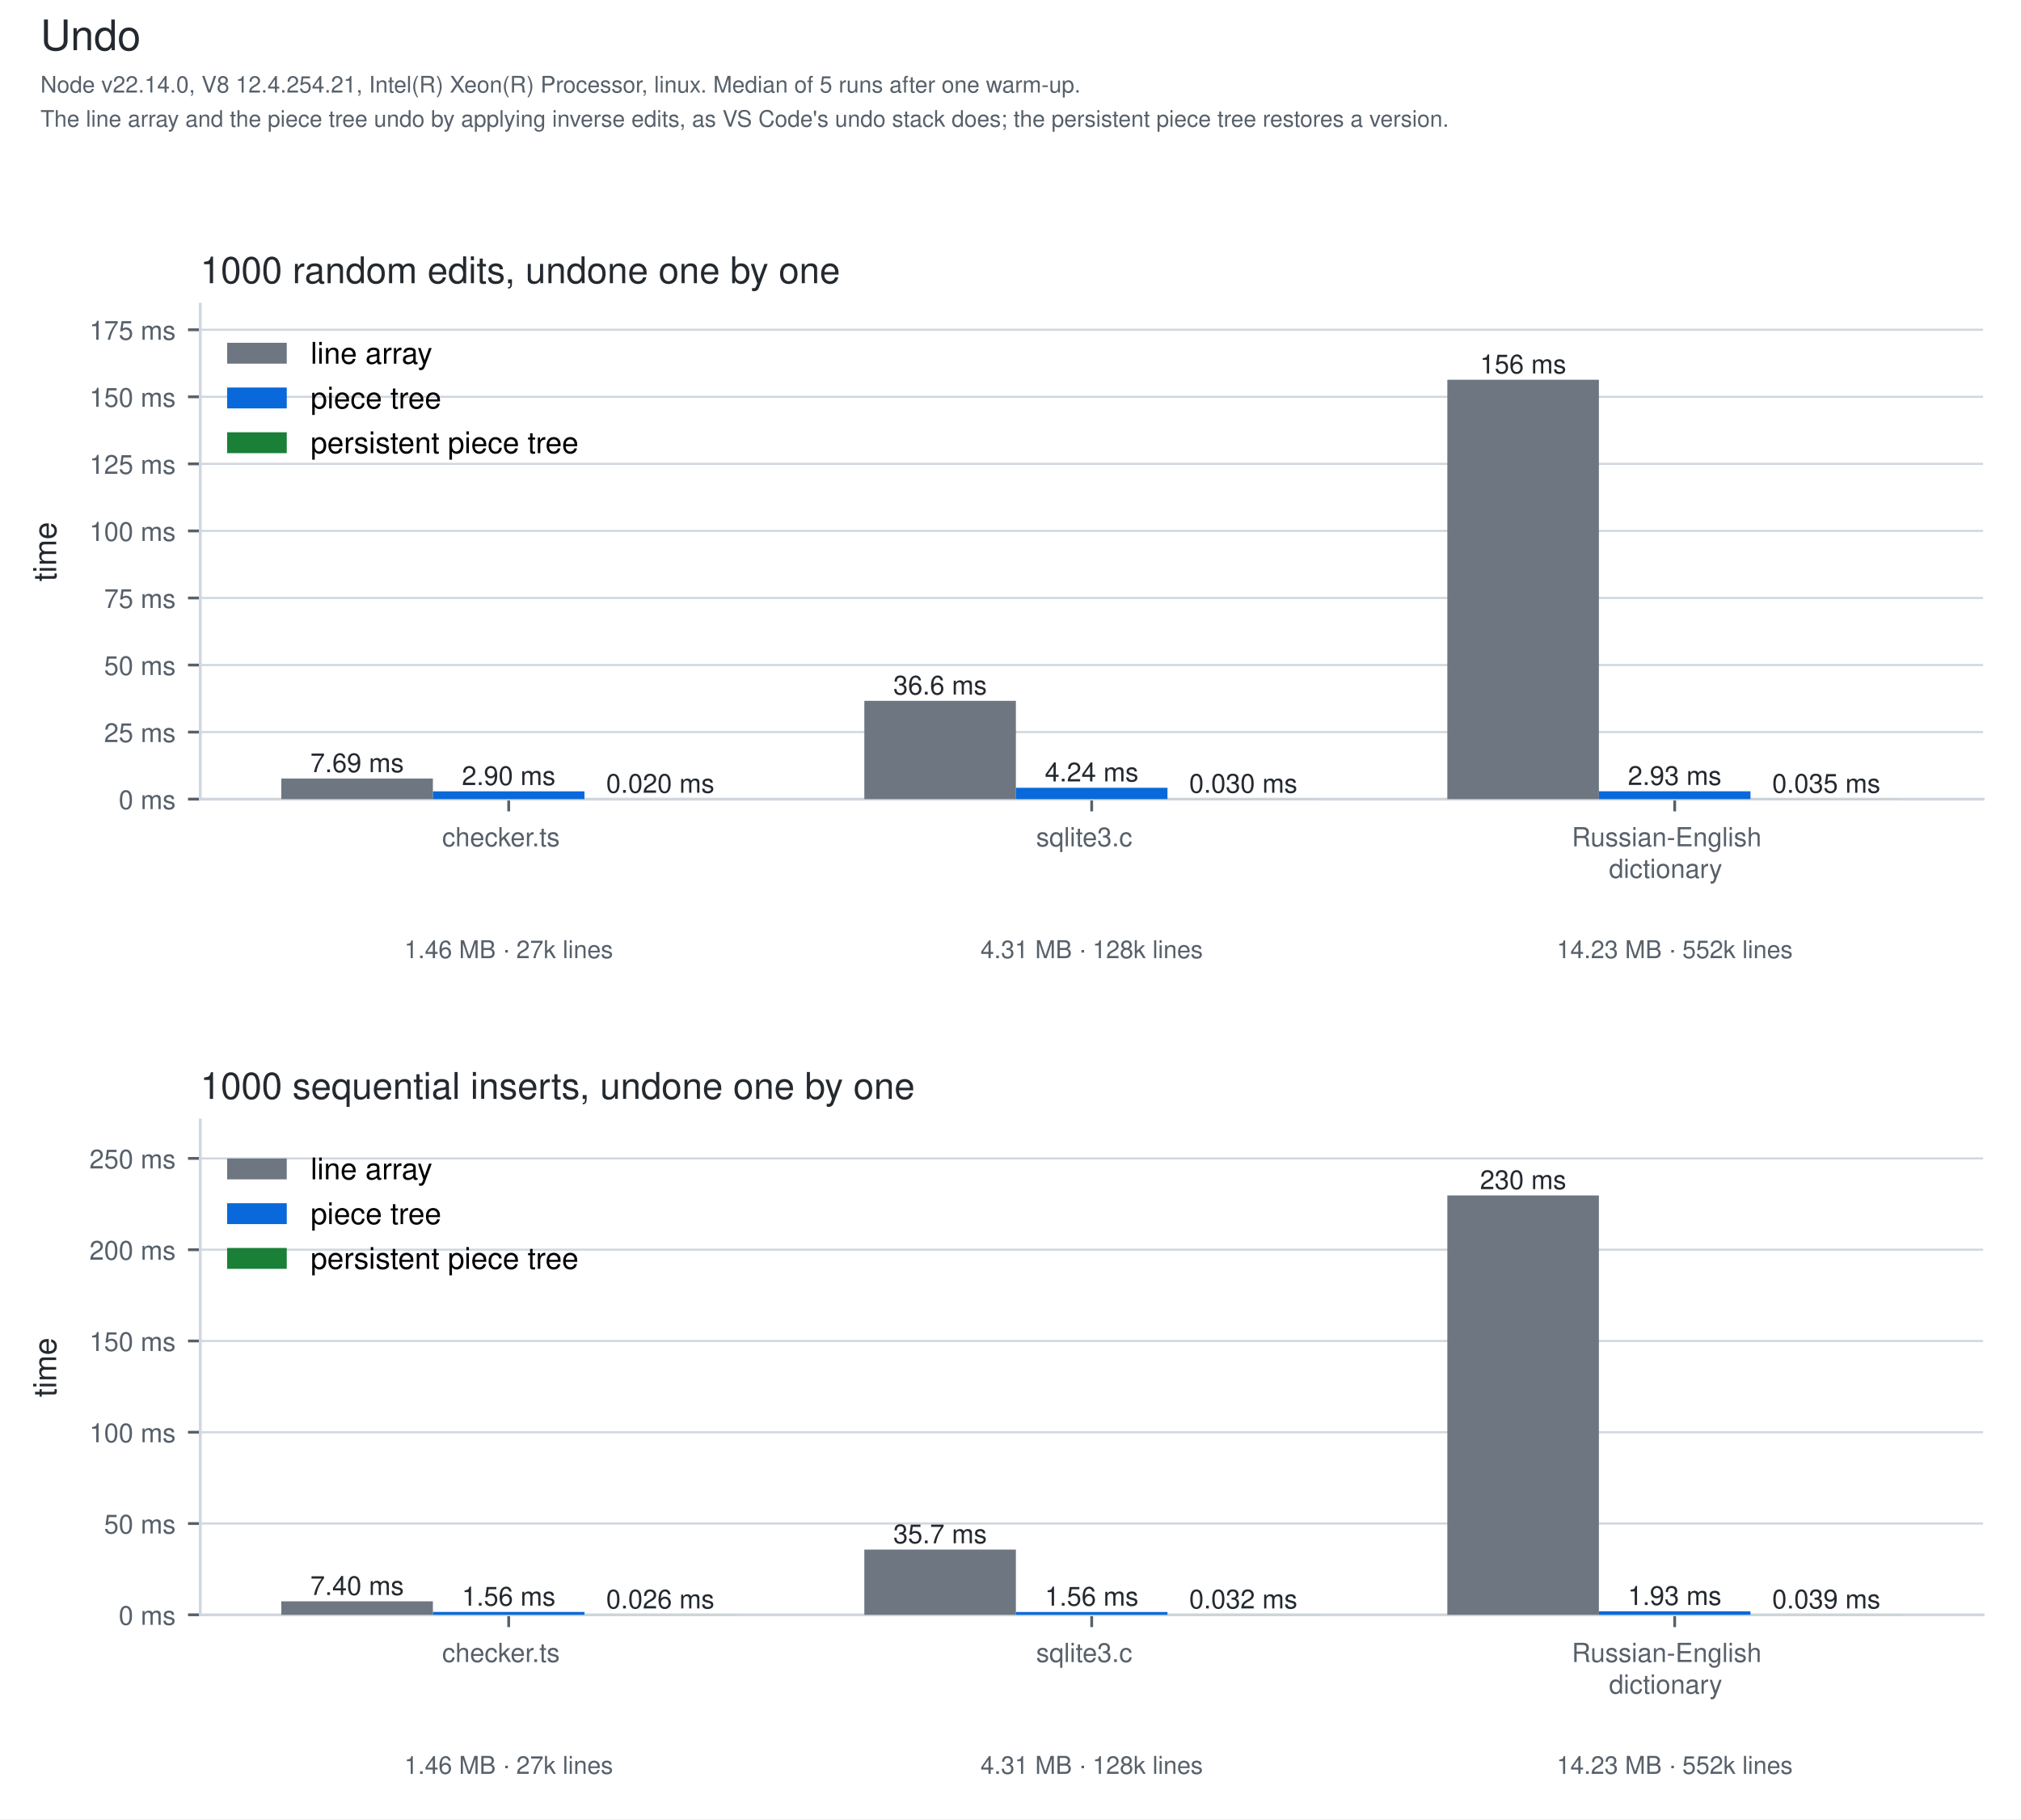
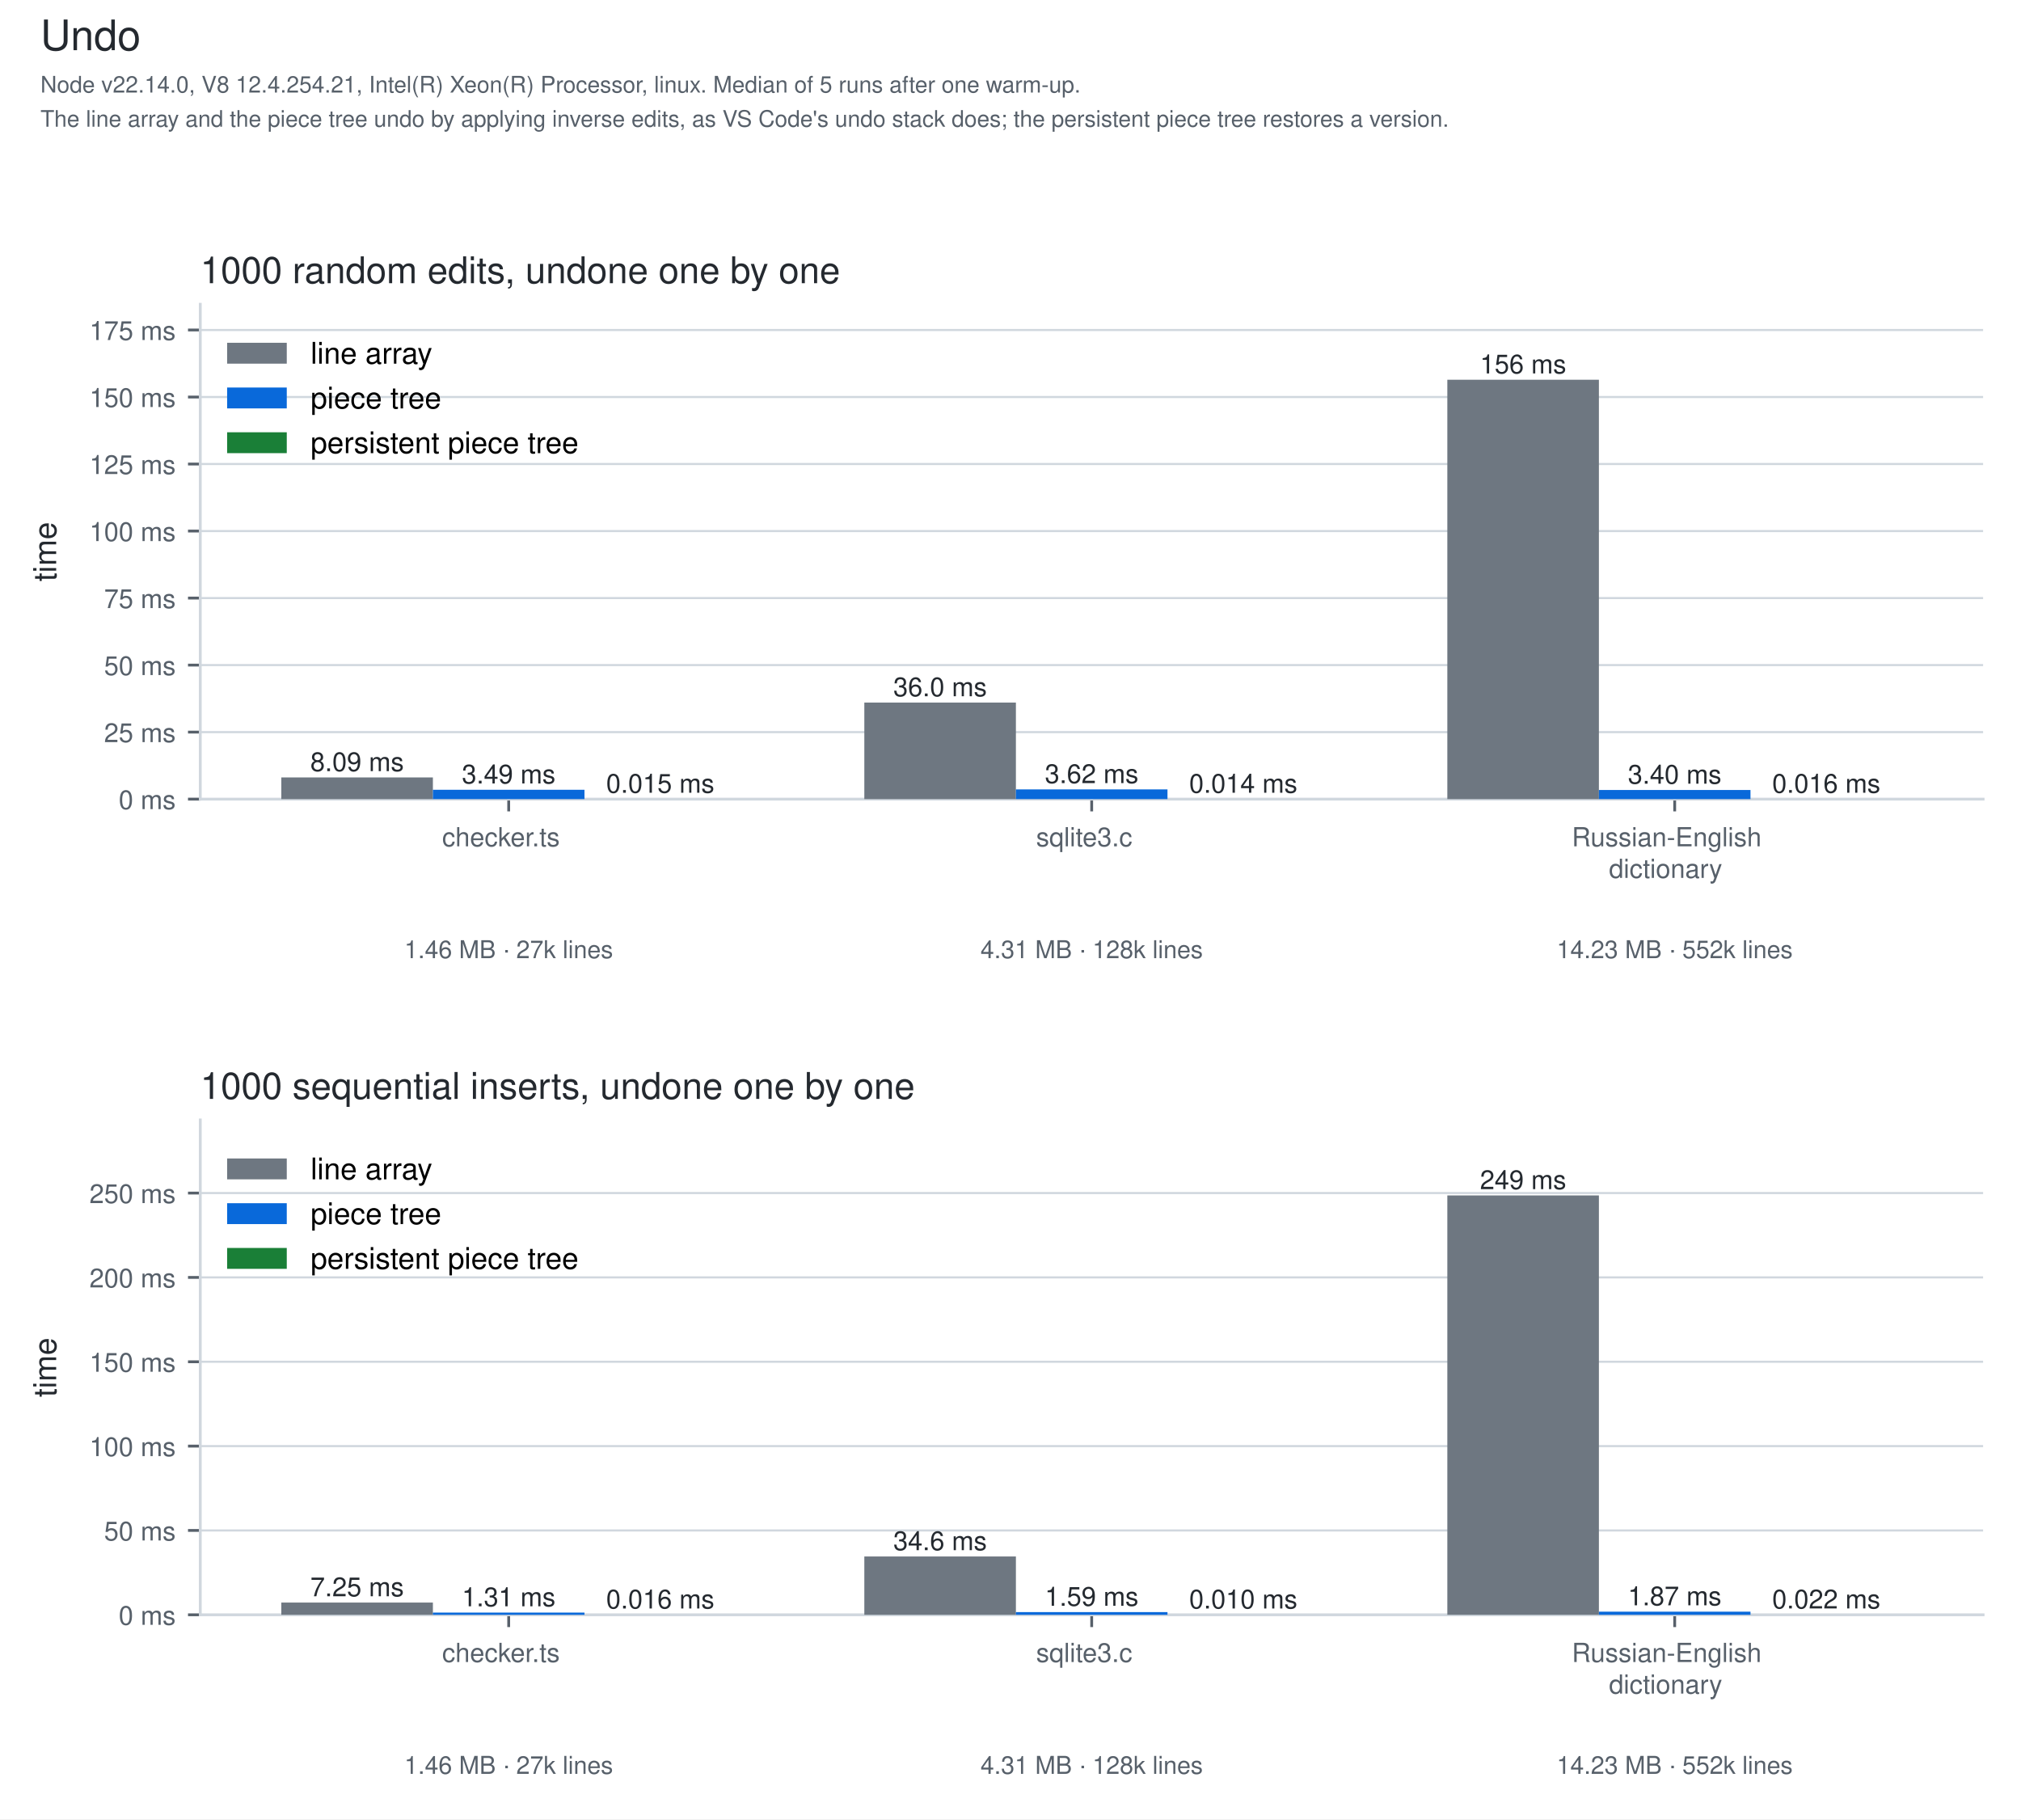
<svg xmlns="http://www.w3.org/2000/svg" xmlns:xlink="http://www.w3.org/1999/xlink" width="576pt" height="518.4pt" viewBox="0 0 576 518.4" version="1.1">
  <defs>
    <style type="text/css">*{stroke-linejoin: round; stroke-linecap: butt}</style>
  </defs>
  <g id="figure_1">
    <g id="patch_1">
      <path d="M 0 518.4  L 576 518.4  L 576 0  L 0 0  z " style="fill: #ffffff" />
    </g>
    <g id="axes_1">
      <g id="patch_2">
        <path d="M 57.082 227.72  L 565.2 227.72  L 565.2 86.7  L 57.082 86.7  z " style="fill: #ffffff" />
      </g>
      <g id="matplotlib.axis_1">
        <g id="xtick_1">
          <g id="line2d_1">
            <defs>
-               <path id="m8e65e5f1f9" d="M 0 0  L 0 3.5  " style="stroke: #57606a; stroke-width: 0.8" />
+               <path id="mfd91457405" d="M 0 0  L 0 3.5  " style="stroke: #57606a; stroke-width: 0.8" />
            </defs>
            <g>
-               <use xlink:href="#m8e65e5f1f9" x="144.981" y="227.72" style="fill: #57606a; stroke: #57606a; stroke-width: 0.8" />
+               <use xlink:href="#mfd91457405" x="144.981" y="227.72" style="fill: #57606a; stroke: #57606a; stroke-width: 0.8" />
            </g>
          </g>
          <g id="text_1">
            <text style="font-size: 7.5px; font-family: 'Helvetica', 'Arial', 'DejaVu Sans', sans-serif; fill: #57606a" transform="translate(126.0146 241.1693)">checker.ts</text>
            <text style="font-size: 7.5px; font-family: 'Helvetica', 'Arial', 'DejaVu Sans', sans-serif; fill: #57606a" transform="translate(144.9809 250.1708)" />
          </g>
        </g>
        <g id="xtick_2">
          <g id="line2d_2">
            <g>
-               <use xlink:href="#m8e65e5f1f9" x="311.141" y="227.72" style="fill: #57606a; stroke: #57606a; stroke-width: 0.8" />
+               <use xlink:href="#mfd91457405" x="311.141" y="227.72" style="fill: #57606a; stroke: #57606a; stroke-width: 0.8" />
            </g>
          </g>
          <g id="text_2">
            <text style="font-size: 7.5px; font-family: 'Helvetica', 'Arial', 'DejaVu Sans', sans-serif; fill: #57606a" transform="translate(295.3061 241.1693)">sqlite3.c</text>
            <text style="font-size: 7.5px; font-family: 'Helvetica', 'Arial', 'DejaVu Sans', sans-serif; fill: #57606a" transform="translate(311.1411 250.1708)" />
          </g>
        </g>
        <g id="xtick_3">
          <g id="line2d_3">
            <g>
-               <use xlink:href="#m8e65e5f1f9" x="477.301" y="227.72" style="fill: #57606a; stroke: #57606a; stroke-width: 0.8" />
+               <use xlink:href="#mfd91457405" x="477.301" y="227.72" style="fill: #57606a; stroke: #57606a; stroke-width: 0.8" />
            </g>
          </g>
          <g id="text_3">
            <text style="font-size: 7.5px; font-family: 'Helvetica', 'Arial', 'DejaVu Sans', sans-serif; fill: #57606a" transform="translate(447.9704 241.1693)">Russian-English</text>
            <text style="font-size: 7.5px; font-family: 'Helvetica', 'Arial', 'DejaVu Sans', sans-serif; fill: #57606a" transform="translate(458.5747 250.1714)">dictionary</text>
            <text style="font-size: 7.5px; font-family: 'Helvetica', 'Arial', 'DejaVu Sans', sans-serif; fill: #57606a" transform="translate(477.3013 259.1728)" />
          </g>
        </g>
      </g>
      <g id="matplotlib.axis_2">
        <g id="ytick_1">
          <g id="line2d_4">
-             <path d="M 57.082 227.72  L 565.2 227.72  " clip-path="url(#pe8314eeea0)" style="fill: none; stroke: #d0d7de; stroke-width: 0.6; stroke-linecap: square" />
+             <path d="M 57.082 227.72  L 565.2 227.72  " clip-path="url(#p67ee65dbbd)" style="fill: none; stroke: #d0d7de; stroke-width: 0.6; stroke-linecap: square" />
          </g>
          <g id="line2d_5">
            <defs>
-               <path id="md4a546ed84" d="M 0 0  L -3.5 0  " style="stroke: #57606a; stroke-width: 0.8" />
+               <path id="m731009859e" d="M 0 0  L -3.5 0  " style="stroke: #57606a; stroke-width: 0.8" />
            </defs>
            <g>
-               <use xlink:href="#md4a546ed84" x="57.082" y="227.72" style="fill: #57606a; stroke: #57606a; stroke-width: 0.8" />
+               <use xlink:href="#m731009859e" x="57.082" y="227.72" style="fill: #57606a; stroke: #57606a; stroke-width: 0.8" />
            </g>
          </g>
          <g id="text_4">
            <text style="font-size: 7.5px; font-family: 'Helvetica', 'Arial', 'DejaVu Sans', sans-serif; text-anchor: end; fill: #57606a" x="50.082" y="230.569" transform="rotate(-0 50.08211 230.5689)">0 ms</text>
          </g>
        </g>
        <g id="ytick_2">
          <g id="line2d_6">
-             <path d="M 57.082 208.613  L 565.2 208.613  " clip-path="url(#pe8314eeea0)" style="fill: none; stroke: #d0d7de; stroke-width: 0.6; stroke-linecap: square" />
+             <path d="M 57.082 208.622  L 565.2 208.622  " clip-path="url(#p67ee65dbbd)" style="fill: none; stroke: #d0d7de; stroke-width: 0.6; stroke-linecap: square" />
          </g>
          <g id="line2d_7">
            <g>
-               <use xlink:href="#md4a546ed84" x="57.082" y="208.613" style="fill: #57606a; stroke: #57606a; stroke-width: 0.8" />
+               <use xlink:href="#m731009859e" x="57.082" y="208.622" style="fill: #57606a; stroke: #57606a; stroke-width: 0.8" />
            </g>
          </g>
          <g id="text_5">
-             <text style="font-size: 7.5px; font-family: 'Helvetica', 'Arial', 'DejaVu Sans', sans-serif; text-anchor: end; fill: #57606a" x="50.082" y="211.462" transform="rotate(-0 50.08211 211.4618)">25 ms</text>
+             <text style="font-size: 7.5px; font-family: 'Helvetica', 'Arial', 'DejaVu Sans', sans-serif; text-anchor: end; fill: #57606a" x="50.082" y="211.471" transform="rotate(-0 50.08211 211.4714)">25 ms</text>
          </g>
        </g>
        <g id="ytick_3">
          <g id="line2d_8">
-             <path d="M 57.082 189.506  L 565.2 189.506  " clip-path="url(#pe8314eeea0)" style="fill: none; stroke: #d0d7de; stroke-width: 0.6; stroke-linecap: square" />
+             <path d="M 57.082 189.525  L 565.2 189.525  " clip-path="url(#p67ee65dbbd)" style="fill: none; stroke: #d0d7de; stroke-width: 0.6; stroke-linecap: square" />
          </g>
          <g id="line2d_9">
            <g>
-               <use xlink:href="#md4a546ed84" x="57.082" y="189.506" style="fill: #57606a; stroke: #57606a; stroke-width: 0.8" />
+               <use xlink:href="#m731009859e" x="57.082" y="189.525" style="fill: #57606a; stroke: #57606a; stroke-width: 0.8" />
            </g>
          </g>
          <g id="text_6">
-             <text style="font-size: 7.5px; font-family: 'Helvetica', 'Arial', 'DejaVu Sans', sans-serif; text-anchor: end; fill: #57606a" x="50.082" y="192.355" transform="rotate(-0 50.08211 192.3547)">50 ms</text>
+             <text style="font-size: 7.5px; font-family: 'Helvetica', 'Arial', 'DejaVu Sans', sans-serif; text-anchor: end; fill: #57606a" x="50.082" y="192.374" transform="rotate(-0 50.08211 192.3739)">50 ms</text>
          </g>
        </g>
        <g id="ytick_4">
          <g id="line2d_10">
-             <path d="M 57.082 170.398  L 565.2 170.398  " clip-path="url(#pe8314eeea0)" style="fill: none; stroke: #d0d7de; stroke-width: 0.6; stroke-linecap: square" />
+             <path d="M 57.082 170.427  L 565.2 170.427  " clip-path="url(#p67ee65dbbd)" style="fill: none; stroke: #d0d7de; stroke-width: 0.6; stroke-linecap: square" />
          </g>
          <g id="line2d_11">
            <g>
-               <use xlink:href="#md4a546ed84" x="57.082" y="170.398" style="fill: #57606a; stroke: #57606a; stroke-width: 0.8" />
+               <use xlink:href="#m731009859e" x="57.082" y="170.427" style="fill: #57606a; stroke: #57606a; stroke-width: 0.8" />
            </g>
          </g>
          <g id="text_7">
-             <text style="font-size: 7.5px; font-family: 'Helvetica', 'Arial', 'DejaVu Sans', sans-serif; text-anchor: end; fill: #57606a" x="50.082" y="173.248" transform="rotate(-0 50.08211 173.2475)">75 ms</text>
+             <text style="font-size: 7.5px; font-family: 'Helvetica', 'Arial', 'DejaVu Sans', sans-serif; text-anchor: end; fill: #57606a" x="50.082" y="173.276" transform="rotate(-0 50.08211 173.2764)">75 ms</text>
          </g>
        </g>
        <g id="ytick_5">
          <g id="line2d_12">
-             <path d="M 57.082 151.291  L 565.2 151.291  " clip-path="url(#pe8314eeea0)" style="fill: none; stroke: #d0d7de; stroke-width: 0.6; stroke-linecap: square" />
+             <path d="M 57.082 151.33  L 565.2 151.33  " clip-path="url(#p67ee65dbbd)" style="fill: none; stroke: #d0d7de; stroke-width: 0.6; stroke-linecap: square" />
          </g>
          <g id="line2d_13">
            <g>
-               <use xlink:href="#md4a546ed84" x="57.082" y="151.291" style="fill: #57606a; stroke: #57606a; stroke-width: 0.8" />
+               <use xlink:href="#m731009859e" x="57.082" y="151.33" style="fill: #57606a; stroke: #57606a; stroke-width: 0.8" />
            </g>
          </g>
          <g id="text_8">
-             <text style="font-size: 7.5px; font-family: 'Helvetica', 'Arial', 'DejaVu Sans', sans-serif; text-anchor: end; fill: #57606a" x="50.082" y="154.14" transform="rotate(-0 50.08211 154.1404)">100 ms</text>
+             <text style="font-size: 7.5px; font-family: 'Helvetica', 'Arial', 'DejaVu Sans', sans-serif; text-anchor: end; fill: #57606a" x="50.082" y="154.179" transform="rotate(-0 50.08211 154.1789)">100 ms</text>
          </g>
        </g>
        <g id="ytick_6">
          <g id="line2d_14">
-             <path d="M 57.082 132.184  L 565.2 132.184  " clip-path="url(#pe8314eeea0)" style="fill: none; stroke: #d0d7de; stroke-width: 0.6; stroke-linecap: square" />
+             <path d="M 57.082 132.232  L 565.2 132.232  " clip-path="url(#p67ee65dbbd)" style="fill: none; stroke: #d0d7de; stroke-width: 0.6; stroke-linecap: square" />
          </g>
          <g id="line2d_15">
            <g>
-               <use xlink:href="#md4a546ed84" x="57.082" y="132.184" style="fill: #57606a; stroke: #57606a; stroke-width: 0.8" />
+               <use xlink:href="#m731009859e" x="57.082" y="132.232" style="fill: #57606a; stroke: #57606a; stroke-width: 0.8" />
            </g>
          </g>
          <g id="text_9">
-             <text style="font-size: 7.5px; font-family: 'Helvetica', 'Arial', 'DejaVu Sans', sans-serif; text-anchor: end; fill: #57606a" x="50.082" y="135.033" transform="rotate(-0 50.08211 135.0333)">125 ms</text>
+             <text style="font-size: 7.5px; font-family: 'Helvetica', 'Arial', 'DejaVu Sans', sans-serif; text-anchor: end; fill: #57606a" x="50.082" y="135.081" transform="rotate(-0 50.08211 135.0814)">125 ms</text>
          </g>
        </g>
        <g id="ytick_7">
          <g id="line2d_16">
-             <path d="M 57.082 113.077  L 565.2 113.077  " clip-path="url(#pe8314eeea0)" style="fill: none; stroke: #d0d7de; stroke-width: 0.6; stroke-linecap: square" />
+             <path d="M 57.082 113.135  L 565.2 113.135  " clip-path="url(#p67ee65dbbd)" style="fill: none; stroke: #d0d7de; stroke-width: 0.6; stroke-linecap: square" />
          </g>
          <g id="line2d_17">
            <g>
-               <use xlink:href="#md4a546ed84" x="57.082" y="113.077" style="fill: #57606a; stroke: #57606a; stroke-width: 0.8" />
+               <use xlink:href="#m731009859e" x="57.082" y="113.135" style="fill: #57606a; stroke: #57606a; stroke-width: 0.8" />
            </g>
          </g>
          <g id="text_10">
-             <text style="font-size: 7.5px; font-family: 'Helvetica', 'Arial', 'DejaVu Sans', sans-serif; text-anchor: end; fill: #57606a" x="50.082" y="115.926" transform="rotate(-0 50.08211 115.9262)">150 ms</text>
+             <text style="font-size: 7.5px; font-family: 'Helvetica', 'Arial', 'DejaVu Sans', sans-serif; text-anchor: end; fill: #57606a" x="50.082" y="115.984" transform="rotate(-0 50.08211 115.9839)">150 ms</text>
          </g>
        </g>
        <g id="ytick_8">
          <g id="line2d_18">
-             <path d="M 57.082 93.97  L 565.2 93.97  " clip-path="url(#pe8314eeea0)" style="fill: none; stroke: #d0d7de; stroke-width: 0.6; stroke-linecap: square" />
+             <path d="M 57.082 94.037  L 565.2 94.037  " clip-path="url(#p67ee65dbbd)" style="fill: none; stroke: #d0d7de; stroke-width: 0.6; stroke-linecap: square" />
          </g>
          <g id="line2d_19">
            <g>
-               <use xlink:href="#md4a546ed84" x="57.082" y="93.97" style="fill: #57606a; stroke: #57606a; stroke-width: 0.8" />
+               <use xlink:href="#m731009859e" x="57.082" y="94.037" style="fill: #57606a; stroke: #57606a; stroke-width: 0.8" />
            </g>
          </g>
          <g id="text_11">
-             <text style="font-size: 7.5px; font-family: 'Helvetica', 'Arial', 'DejaVu Sans', sans-serif; text-anchor: end; fill: #57606a" x="50.082" y="96.819" transform="rotate(-0 50.08211 96.81909)">175 ms</text>
+             <text style="font-size: 7.5px; font-family: 'Helvetica', 'Arial', 'DejaVu Sans', sans-serif; text-anchor: end; fill: #57606a" x="50.082" y="96.886" transform="rotate(-0 50.08211 96.88646)">175 ms</text>
          </g>
        </g>
        <g id="text_12">
          <text style="font-size: 9px; font-family: 'Helvetica', 'Arial', 'DejaVu Sans', sans-serif; text-anchor: middle; fill: #24292f" x="16.008" y="157.21" transform="rotate(-90 16.00828 157.2101)">time</text>
        </g>
      </g>
      <g id="patch_3">
        <path d="M 57.082 227.72  L 57.082 86.7  " style="fill: none; stroke: #d0d7de; stroke-width: 0.8; stroke-linejoin: miter; stroke-linecap: square" />
      </g>
      <g id="patch_4">
        <path d="M 57.082 227.72  L 565.2 227.72  " style="fill: none; stroke: #d0d7de; stroke-width: 0.8; stroke-linejoin: miter; stroke-linecap: square" />
      </g>
      <g id="patch_5">
-         <path d="M 80.178 227.72  L 123.38 227.72  L 123.38 221.84  L 80.178 221.84  z " clip-path="url(#pe8314eeea0)" style="fill: #6e7781" />
+         <path d="M 80.178 227.72  L 123.38 227.72  L 123.38 221.542  L 80.178 221.542  z " clip-path="url(#p67ee65dbbd)" style="fill: #6e7781" />
      </g>
      <g id="patch_6">
-         <path d="M 246.339 227.72  L 289.54 227.72  L 289.54 199.71  L 246.339 199.71  z " clip-path="url(#pe8314eeea0)" style="fill: #6e7781" />
+         <path d="M 246.339 227.72  L 289.54 227.72  L 289.54 200.205  L 246.339 200.205  z " clip-path="url(#p67ee65dbbd)" style="fill: #6e7781" />
      </g>
      <g id="patch_7">
-         <path d="M 412.499 227.72  L 455.7 227.72  L 455.7 108.212  L 412.499 108.212  z " clip-path="url(#pe8314eeea0)" style="fill: #6e7781" />
+         <path d="M 412.499 227.72  L 455.7 227.72  L 455.7 108.212  L 412.499 108.212  z " clip-path="url(#p67ee65dbbd)" style="fill: #6e7781" />
      </g>
      <g id="text_13">
-         <text style="font-size: 7.5px; font-family: 'Helvetica', 'Arial', 'DejaVu Sans', sans-serif; text-anchor: middle; fill: #24292f" x="101.779" y="220.038" transform="rotate(-0 101.7792 220.0384)">7.69 ms</text>
+         <text style="font-size: 7.5px; font-family: 'Helvetica', 'Arial', 'DejaVu Sans', sans-serif; text-anchor: middle; fill: #24292f" x="101.779" y="219.741" transform="rotate(-0 101.7792 219.7406)">8.09 ms</text>
      </g>
      <g id="text_14">
-         <text style="font-size: 7.5px; font-family: 'Helvetica', 'Arial', 'DejaVu Sans', sans-serif; text-anchor: middle; fill: #24292f" x="267.939" y="197.909" transform="rotate(-0 267.9394 197.9087)">36.6 ms</text>
+         <text style="font-size: 7.5px; font-family: 'Helvetica', 'Arial', 'DejaVu Sans', sans-serif; text-anchor: middle; fill: #24292f" x="267.939" y="198.403" transform="rotate(-0 267.9394 198.403)">36.0 ms</text>
      </g>
      <g id="text_15">
        <text style="font-size: 7.5px; font-family: 'Helvetica', 'Arial', 'DejaVu Sans', sans-serif; text-anchor: middle; fill: #24292f" x="434.1" y="106.41" transform="rotate(-0 434.0996 106.41)">156 ms</text>
      </g>
      <g id="patch_8">
-         <path d="M 123.38 227.72  L 166.582 227.72  L 166.582 225.504  L 123.38 225.504  z " clip-path="url(#pe8314eeea0)" style="fill: #0969da" />
+         <path d="M 123.38 227.72  L 166.582 227.72  L 166.582 225.056  L 123.38 225.056  z " clip-path="url(#p67ee65dbbd)" style="fill: #0969da" />
      </g>
      <g id="patch_9">
-         <path d="M 289.54 227.72  L 332.742 227.72  L 332.742 224.479  L 289.54 224.479  z " clip-path="url(#pe8314eeea0)" style="fill: #0969da" />
+         <path d="M 289.54 227.72  L 332.742 227.72  L 332.742 224.953  L 289.54 224.953  z " clip-path="url(#p67ee65dbbd)" style="fill: #0969da" />
      </g>
      <g id="patch_10">
-         <path d="M 455.7 227.72  L 498.902 227.72  L 498.902 225.479  L 455.7 225.479  z " clip-path="url(#pe8314eeea0)" style="fill: #0969da" />
+         <path d="M 455.7 227.72  L 498.902 227.72  L 498.902 225.122  L 455.7 225.122  z " clip-path="url(#p67ee65dbbd)" style="fill: #0969da" />
      </g>
      <g id="text_16">
-         <text style="font-size: 7.5px; font-family: 'Helvetica', 'Arial', 'DejaVu Sans', sans-serif; text-anchor: middle; fill: #24292f" x="144.981" y="223.702" transform="rotate(-0 144.9809 223.7024)">2.90 ms</text>
+         <text style="font-size: 7.5px; font-family: 'Helvetica', 'Arial', 'DejaVu Sans', sans-serif; text-anchor: middle; fill: #24292f" x="144.981" y="223.254" transform="rotate(-0 144.9809 223.2539)">3.49 ms</text>
      </g>
      <g id="text_17">
-         <text style="font-size: 7.5px; font-family: 'Helvetica', 'Arial', 'DejaVu Sans', sans-serif; text-anchor: middle; fill: #24292f" x="311.141" y="222.677" transform="rotate(-0 311.1411 222.6772)">4.24 ms</text>
+         <text style="font-size: 7.5px; font-family: 'Helvetica', 'Arial', 'DejaVu Sans', sans-serif; text-anchor: middle; fill: #24292f" x="311.141" y="223.151" transform="rotate(-0 311.1411 223.1509)">3.62 ms</text>
      </g>
      <g id="text_18">
-         <text style="font-size: 7.5px; font-family: 'Helvetica', 'Arial', 'DejaVu Sans', sans-serif; text-anchor: middle; fill: #24292f" x="477.301" y="223.677" transform="rotate(-0 477.3013 223.6774)">2.93 ms</text>
+         <text style="font-size: 7.5px; font-family: 'Helvetica', 'Arial', 'DejaVu Sans', sans-serif; text-anchor: middle; fill: #24292f" x="477.301" y="223.32" transform="rotate(-0 477.3013 223.3202)">3.40 ms</text>
      </g>
      <g id="patch_11">
-         <path d="M 166.582 227.72  L 209.783 227.72  L 209.783 227.705  L 166.582 227.705  z " clip-path="url(#pe8314eeea0)" style="fill: #1a7f37" />
+         <path d="M 166.582 227.72  L 209.783 227.72  L 209.783 227.709  L 166.582 227.709  z " clip-path="url(#p67ee65dbbd)" style="fill: #1a7f37" />
      </g>
      <g id="patch_12">
-         <path d="M 332.742 227.72  L 375.944 227.72  L 375.944 227.697  L 332.742 227.697  z " clip-path="url(#pe8314eeea0)" style="fill: #1a7f37" />
+         <path d="M 332.742 227.72  L 375.944 227.72  L 375.944 227.709  L 332.742 227.709  z " clip-path="url(#p67ee65dbbd)" style="fill: #1a7f37" />
      </g>
      <g id="patch_13">
-         <path d="M 498.902 227.72  L 542.104 227.72  L 542.104 227.693  L 498.902 227.693  z " clip-path="url(#pe8314eeea0)" style="fill: #1a7f37" />
+         <path d="M 498.902 227.72  L 542.104 227.72  L 542.104 227.707  L 498.902 227.707  z " clip-path="url(#p67ee65dbbd)" style="fill: #1a7f37" />
      </g>
      <g id="text_19">
-         <text style="font-size: 7.5px; font-family: 'Helvetica', 'Arial', 'DejaVu Sans', sans-serif; text-anchor: middle; fill: #24292f" x="188.183" y="225.903" transform="rotate(-0 188.1825 225.903)">0.020 ms</text>
+         <text style="font-size: 7.5px; font-family: 'Helvetica', 'Arial', 'DejaVu Sans', sans-serif; text-anchor: middle; fill: #24292f" x="188.183" y="225.907" transform="rotate(-0 188.1825 225.9067)">0.015 ms</text>
      </g>
      <g id="text_20">
-         <text style="font-size: 7.5px; font-family: 'Helvetica', 'Arial', 'DejaVu Sans', sans-serif; text-anchor: middle; fill: #24292f" x="354.343" y="225.895" transform="rotate(-0 354.3427 225.8952)">0.030 ms</text>
+         <text style="font-size: 7.5px; font-family: 'Helvetica', 'Arial', 'DejaVu Sans', sans-serif; text-anchor: middle; fill: #24292f" x="354.343" y="225.907" transform="rotate(-0 354.3427 225.907)">0.014 ms</text>
      </g>
      <g id="text_21">
-         <text style="font-size: 7.5px; font-family: 'Helvetica', 'Arial', 'DejaVu Sans', sans-serif; text-anchor: middle; fill: #24292f" x="520.503" y="225.892" transform="rotate(-0 520.5029 225.8915)">0.035 ms</text>
+         <text style="font-size: 7.5px; font-family: 'Helvetica', 'Arial', 'DejaVu Sans', sans-serif; text-anchor: middle; fill: #24292f" x="520.503" y="225.906" transform="rotate(-0 520.5029 225.9056)">0.016 ms</text>
      </g>
      <g id="text_22">
        <text style="font-size: 7px; font-family: 'Helvetica', 'Arial', 'DejaVu Sans', sans-serif; text-anchor: middle; fill: #57606a" x="144.981" y="273.039" transform="rotate(-0 144.9809 273.0387)">1.46 MB · 27k lines</text>
      </g>
      <g id="text_23">
        <text style="font-size: 7px; font-family: 'Helvetica', 'Arial', 'DejaVu Sans', sans-serif; text-anchor: middle; fill: #57606a" x="311.141" y="273.039" transform="rotate(-0 311.1411 273.0387)">4.31 MB · 128k lines</text>
      </g>
      <g id="text_24">
        <text style="font-size: 7px; font-family: 'Helvetica', 'Arial', 'DejaVu Sans', sans-serif; text-anchor: middle; fill: #57606a" x="477.301" y="273.039" transform="rotate(-0 477.3013 273.0387)">14.23 MB · 552k lines</text>
      </g>
      <g id="text_25">
        <text style="font-size: 10.5px; font-family: 'Helvetica', 'Arial', 'DejaVu Sans', sans-serif; text-anchor: start; fill: #24292f" x="57.082" y="80.7" transform="rotate(-0 57.08211 80.70035)">1000 random edits, undone one by one</text>
      </g>
      <g id="legend_1">
        <g id="patch_14">
          <path d="M 64.732 103.629  L 81.732 103.629  L 81.732 97.679  L 64.732 97.679  z " style="fill: #6e7781" />
        </g>
        <g id="text_26">
          <text style="font-size: 8.5px; font-family: 'Helvetica', 'Arial', 'DejaVu Sans', sans-serif; text-anchor: start" x="88.532" y="103.629" transform="rotate(-0 88.53211 103.6294)">line array</text>
        </g>
        <g id="patch_15">
          <path d="M 64.732 116.38  L 81.732 116.38  L 81.732 110.43  L 64.732 110.43  z " style="fill: #0969da" />
        </g>
        <g id="text_27">
          <text style="font-size: 8.5px; font-family: 'Helvetica', 'Arial', 'DejaVu Sans', sans-serif; text-anchor: start" x="88.532" y="116.38" transform="rotate(-0 88.53211 116.3801)">piece tree</text>
        </g>
        <g id="patch_16">
          <path d="M 64.732 129.131  L 81.732 129.131  L 81.732 123.181  L 64.732 123.181  z " style="fill: #1a7f37" />
        </g>
        <g id="text_28">
          <text style="font-size: 8.5px; font-family: 'Helvetica', 'Arial', 'DejaVu Sans', sans-serif; text-anchor: start" x="88.532" y="129.131" transform="rotate(-0 88.53211 129.1307)">persistent piece tree</text>
        </g>
      </g>
    </g>
    <g id="axes_2">
      <g id="patch_17">
        <path d="M 57.082 460.158  L 565.2 460.158  L 565.2 319.139  L 57.082 319.139  z " style="fill: #ffffff" />
      </g>
      <g id="matplotlib.axis_3">
        <g id="xtick_4">
          <g id="line2d_20">
            <g>
-               <use xlink:href="#m8e65e5f1f9" x="144.981" y="460.158" style="fill: #57606a; stroke: #57606a; stroke-width: 0.8" />
+               <use xlink:href="#mfd91457405" x="144.981" y="460.158" style="fill: #57606a; stroke: #57606a; stroke-width: 0.8" />
            </g>
          </g>
          <g id="text_29">
            <text style="font-size: 7.5px; font-family: 'Helvetica', 'Arial', 'DejaVu Sans', sans-serif; fill: #57606a" transform="translate(126.0146 473.6079)">checker.ts</text>
            <text style="font-size: 7.5px; font-family: 'Helvetica', 'Arial', 'DejaVu Sans', sans-serif; fill: #57606a" transform="translate(144.9809 482.6094)" />
          </g>
        </g>
        <g id="xtick_5">
          <g id="line2d_21">
            <g>
-               <use xlink:href="#m8e65e5f1f9" x="311.141" y="460.158" style="fill: #57606a; stroke: #57606a; stroke-width: 0.8" />
+               <use xlink:href="#mfd91457405" x="311.141" y="460.158" style="fill: #57606a; stroke: #57606a; stroke-width: 0.8" />
            </g>
          </g>
          <g id="text_30">
            <text style="font-size: 7.5px; font-family: 'Helvetica', 'Arial', 'DejaVu Sans', sans-serif; fill: #57606a" transform="translate(295.3061 473.6079)">sqlite3.c</text>
            <text style="font-size: 7.5px; font-family: 'Helvetica', 'Arial', 'DejaVu Sans', sans-serif; fill: #57606a" transform="translate(311.1411 482.6094)" />
          </g>
        </g>
        <g id="xtick_6">
          <g id="line2d_22">
            <g>
-               <use xlink:href="#m8e65e5f1f9" x="477.301" y="460.158" style="fill: #57606a; stroke: #57606a; stroke-width: 0.8" />
+               <use xlink:href="#mfd91457405" x="477.301" y="460.158" style="fill: #57606a; stroke: #57606a; stroke-width: 0.8" />
            </g>
          </g>
          <g id="text_31">
            <text style="font-size: 7.5px; font-family: 'Helvetica', 'Arial', 'DejaVu Sans', sans-serif; fill: #57606a" transform="translate(447.9704 473.6079)">Russian-English</text>
            <text style="font-size: 7.5px; font-family: 'Helvetica', 'Arial', 'DejaVu Sans', sans-serif; fill: #57606a" transform="translate(458.5747 482.61)">dictionary</text>
            <text style="font-size: 7.5px; font-family: 'Helvetica', 'Arial', 'DejaVu Sans', sans-serif; fill: #57606a" transform="translate(477.3013 491.6114)" />
          </g>
        </g>
      </g>
      <g id="matplotlib.axis_4">
        <g id="ytick_9">
          <g id="line2d_23">
-             <path d="M 57.082 460.158  L 565.2 460.158  " clip-path="url(#p8f8ff172f5)" style="fill: none; stroke: #d0d7de; stroke-width: 0.6; stroke-linecap: square" />
+             <path d="M 57.082 460.158  L 565.2 460.158  " clip-path="url(#pd991223e56)" style="fill: none; stroke: #d0d7de; stroke-width: 0.6; stroke-linecap: square" />
          </g>
          <g id="line2d_24">
            <g>
-               <use xlink:href="#md4a546ed84" x="57.082" y="460.158" style="fill: #57606a; stroke: #57606a; stroke-width: 0.8" />
+               <use xlink:href="#m731009859e" x="57.082" y="460.158" style="fill: #57606a; stroke: #57606a; stroke-width: 0.8" />
            </g>
          </g>
          <g id="text_32">
            <text style="font-size: 7.5px; font-family: 'Helvetica', 'Arial', 'DejaVu Sans', sans-serif; text-anchor: end; fill: #57606a" x="50.082" y="463.007" transform="rotate(-0 50.08211 463.0075)">0 ms</text>
          </g>
        </g>
        <g id="ytick_10">
          <g id="line2d_25">
-             <path d="M 57.082 434.148  L 565.2 434.148  " clip-path="url(#p8f8ff172f5)" style="fill: none; stroke: #d0d7de; stroke-width: 0.6; stroke-linecap: square" />
+             <path d="M 57.082 436.122  L 565.2 436.122  " clip-path="url(#pd991223e56)" style="fill: none; stroke: #d0d7de; stroke-width: 0.6; stroke-linecap: square" />
          </g>
          <g id="line2d_26">
            <g>
-               <use xlink:href="#md4a546ed84" x="57.082" y="434.148" style="fill: #57606a; stroke: #57606a; stroke-width: 0.8" />
+               <use xlink:href="#m731009859e" x="57.082" y="436.122" style="fill: #57606a; stroke: #57606a; stroke-width: 0.8" />
            </g>
          </g>
          <g id="text_33">
-             <text style="font-size: 7.5px; font-family: 'Helvetica', 'Arial', 'DejaVu Sans', sans-serif; text-anchor: end; fill: #57606a" x="50.082" y="436.997" transform="rotate(-0 50.08211 436.9969)">50 ms</text>
+             <text style="font-size: 7.5px; font-family: 'Helvetica', 'Arial', 'DejaVu Sans', sans-serif; text-anchor: end; fill: #57606a" x="50.082" y="438.971" transform="rotate(-0 50.08211 438.9712)">50 ms</text>
          </g>
        </g>
        <g id="ytick_11">
          <g id="line2d_27">
-             <path d="M 57.082 408.137  L 565.2 408.137  " clip-path="url(#p8f8ff172f5)" style="fill: none; stroke: #d0d7de; stroke-width: 0.6; stroke-linecap: square" />
+             <path d="M 57.082 412.086  L 565.2 412.086  " clip-path="url(#pd991223e56)" style="fill: none; stroke: #d0d7de; stroke-width: 0.6; stroke-linecap: square" />
          </g>
          <g id="line2d_28">
            <g>
-               <use xlink:href="#md4a546ed84" x="57.082" y="408.137" style="fill: #57606a; stroke: #57606a; stroke-width: 0.8" />
+               <use xlink:href="#m731009859e" x="57.082" y="412.086" style="fill: #57606a; stroke: #57606a; stroke-width: 0.8" />
            </g>
          </g>
          <g id="text_34">
-             <text style="font-size: 7.5px; font-family: 'Helvetica', 'Arial', 'DejaVu Sans', sans-serif; text-anchor: end; fill: #57606a" x="50.082" y="410.986" transform="rotate(-0 50.08211 410.9863)">100 ms</text>
+             <text style="font-size: 7.5px; font-family: 'Helvetica', 'Arial', 'DejaVu Sans', sans-serif; text-anchor: end; fill: #57606a" x="50.082" y="414.935" transform="rotate(-0 50.08211 414.935)">100 ms</text>
          </g>
        </g>
        <g id="ytick_12">
          <g id="line2d_29">
-             <path d="M 57.082 382.127  L 565.2 382.127  " clip-path="url(#p8f8ff172f5)" style="fill: none; stroke: #d0d7de; stroke-width: 0.6; stroke-linecap: square" />
+             <path d="M 57.082 388.05  L 565.2 388.05  " clip-path="url(#pd991223e56)" style="fill: none; stroke: #d0d7de; stroke-width: 0.6; stroke-linecap: square" />
          </g>
          <g id="line2d_30">
            <g>
-               <use xlink:href="#md4a546ed84" x="57.082" y="382.127" style="fill: #57606a; stroke: #57606a; stroke-width: 0.8" />
+               <use xlink:href="#m731009859e" x="57.082" y="388.05" style="fill: #57606a; stroke: #57606a; stroke-width: 0.8" />
            </g>
          </g>
          <g id="text_35">
-             <text style="font-size: 7.5px; font-family: 'Helvetica', 'Arial', 'DejaVu Sans', sans-serif; text-anchor: end; fill: #57606a" x="50.082" y="384.976" transform="rotate(-0 50.08211 384.9757)">150 ms</text>
+             <text style="font-size: 7.5px; font-family: 'Helvetica', 'Arial', 'DejaVu Sans', sans-serif; text-anchor: end; fill: #57606a" x="50.082" y="390.899" transform="rotate(-0 50.08211 390.8987)">150 ms</text>
          </g>
        </g>
        <g id="ytick_13">
          <g id="line2d_31">
-             <path d="M 57.082 356.116  L 565.2 356.116  " clip-path="url(#p8f8ff172f5)" style="fill: none; stroke: #d0d7de; stroke-width: 0.6; stroke-linecap: square" />
+             <path d="M 57.082 364.013  L 565.2 364.013  " clip-path="url(#pd991223e56)" style="fill: none; stroke: #d0d7de; stroke-width: 0.6; stroke-linecap: square" />
          </g>
          <g id="line2d_32">
            <g>
-               <use xlink:href="#md4a546ed84" x="57.082" y="356.116" style="fill: #57606a; stroke: #57606a; stroke-width: 0.8" />
+               <use xlink:href="#m731009859e" x="57.082" y="364.013" style="fill: #57606a; stroke: #57606a; stroke-width: 0.8" />
            </g>
          </g>
          <g id="text_36">
-             <text style="font-size: 7.5px; font-family: 'Helvetica', 'Arial', 'DejaVu Sans', sans-serif; text-anchor: end; fill: #57606a" x="50.082" y="358.965" transform="rotate(-0 50.08211 358.9651)">200 ms</text>
+             <text style="font-size: 7.5px; font-family: 'Helvetica', 'Arial', 'DejaVu Sans', sans-serif; text-anchor: end; fill: #57606a" x="50.082" y="366.862" transform="rotate(-0 50.08211 366.8625)">200 ms</text>
          </g>
        </g>
        <g id="ytick_14">
          <g id="line2d_33">
-             <path d="M 57.082 330.105  L 565.2 330.105  " clip-path="url(#p8f8ff172f5)" style="fill: none; stroke: #d0d7de; stroke-width: 0.6; stroke-linecap: square" />
+             <path d="M 57.082 339.977  L 565.2 339.977  " clip-path="url(#pd991223e56)" style="fill: none; stroke: #d0d7de; stroke-width: 0.6; stroke-linecap: square" />
          </g>
          <g id="line2d_34">
            <g>
-               <use xlink:href="#md4a546ed84" x="57.082" y="330.105" style="fill: #57606a; stroke: #57606a; stroke-width: 0.8" />
+               <use xlink:href="#m731009859e" x="57.082" y="339.977" style="fill: #57606a; stroke: #57606a; stroke-width: 0.8" />
            </g>
          </g>
          <g id="text_37">
-             <text style="font-size: 7.5px; font-family: 'Helvetica', 'Arial', 'DejaVu Sans', sans-serif; text-anchor: end; fill: #57606a" x="50.082" y="332.955" transform="rotate(-0 50.08211 332.9545)">250 ms</text>
+             <text style="font-size: 7.5px; font-family: 'Helvetica', 'Arial', 'DejaVu Sans', sans-serif; text-anchor: end; fill: #57606a" x="50.082" y="342.826" transform="rotate(-0 50.08211 342.8262)">250 ms</text>
          </g>
        </g>
        <g id="text_38">
          <text style="font-size: 9px; font-family: 'Helvetica', 'Arial', 'DejaVu Sans', sans-serif; text-anchor: middle; fill: #24292f" x="16.008" y="389.649" transform="rotate(-90 16.00828 389.6487)">time</text>
        </g>
      </g>
      <g id="patch_18">
        <path d="M 57.082 460.158  L 57.082 319.139  " style="fill: none; stroke: #d0d7de; stroke-width: 0.8; stroke-linejoin: miter; stroke-linecap: square" />
      </g>
      <g id="patch_19">
        <path d="M 57.082 460.158  L 565.2 460.158  " style="fill: none; stroke: #d0d7de; stroke-width: 0.8; stroke-linejoin: miter; stroke-linecap: square" />
      </g>
      <g id="patch_20">
-         <path d="M 80.178 460.158  L 123.38 460.158  L 123.38 456.307  L 80.178 456.307  z " clip-path="url(#p8f8ff172f5)" style="fill: #6e7781" />
+         <path d="M 80.178 460.158  L 123.38 460.158  L 123.38 456.673  L 80.178 456.673  z " clip-path="url(#pd991223e56)" style="fill: #6e7781" />
      </g>
      <g id="patch_21">
-         <path d="M 246.339 460.158  L 289.54 460.158  L 289.54 441.572  L 246.339 441.572  z " clip-path="url(#p8f8ff172f5)" style="fill: #6e7781" />
+         <path d="M 246.339 460.158  L 289.54 460.158  L 289.54 443.534  L 246.339 443.534  z " clip-path="url(#pd991223e56)" style="fill: #6e7781" />
      </g>
      <g id="patch_22">
-         <path d="M 412.499 460.158  L 455.7 460.158  L 455.7 340.65  L 412.499 340.65  z " clip-path="url(#p8f8ff172f5)" style="fill: #6e7781" />
+         <path d="M 412.499 460.158  L 455.7 460.158  L 455.7 340.65  L 412.499 340.65  z " clip-path="url(#pd991223e56)" style="fill: #6e7781" />
      </g>
      <g id="text_39">
-         <text style="font-size: 7.5px; font-family: 'Helvetica', 'Arial', 'DejaVu Sans', sans-serif; text-anchor: middle; fill: #24292f" x="101.779" y="454.505" transform="rotate(-0 101.7792 454.5048)">7.40 ms</text>
+         <text style="font-size: 7.5px; font-family: 'Helvetica', 'Arial', 'DejaVu Sans', sans-serif; text-anchor: middle; fill: #24292f" x="101.779" y="454.871" transform="rotate(-0 101.7792 454.871)">7.25 ms</text>
      </g>
      <g id="text_40">
-         <text style="font-size: 7.5px; font-family: 'Helvetica', 'Arial', 'DejaVu Sans', sans-serif; text-anchor: middle; fill: #24292f" x="267.939" y="439.77" transform="rotate(-0 267.9394 439.7702)">35.7 ms</text>
+         <text style="font-size: 7.5px; font-family: 'Helvetica', 'Arial', 'DejaVu Sans', sans-serif; text-anchor: middle; fill: #24292f" x="267.939" y="441.732" transform="rotate(-0 267.9394 441.7321)">34.6 ms</text>
      </g>
      <g id="text_41">
-         <text style="font-size: 7.5px; font-family: 'Helvetica', 'Arial', 'DejaVu Sans', sans-serif; text-anchor: middle; fill: #24292f" x="434.1" y="338.849" transform="rotate(-0 434.0996 338.8486)">230 ms</text>
+         <text style="font-size: 7.5px; font-family: 'Helvetica', 'Arial', 'DejaVu Sans', sans-serif; text-anchor: middle; fill: #24292f" x="434.1" y="338.849" transform="rotate(-0 434.0996 338.8486)">249 ms</text>
      </g>
      <g id="patch_23">
-         <path d="M 123.38 460.158  L 166.582 460.158  L 166.582 459.346  L 123.38 459.346  z " clip-path="url(#p8f8ff172f5)" style="fill: #0969da" />
+         <path d="M 123.38 460.158  L 166.582 460.158  L 166.582 459.527  L 123.38 459.527  z " clip-path="url(#pd991223e56)" style="fill: #0969da" />
      </g>
      <g id="patch_24">
-         <path d="M 289.54 460.158  L 332.742 460.158  L 332.742 459.349  L 289.54 459.349  z " clip-path="url(#p8f8ff172f5)" style="fill: #0969da" />
+         <path d="M 289.54 460.158  L 332.742 460.158  L 332.742 459.393  L 289.54 459.393  z " clip-path="url(#pd991223e56)" style="fill: #0969da" />
      </g>
      <g id="patch_25">
-         <path d="M 455.7 460.158  L 498.902 460.158  L 498.902 459.155  L 455.7 459.155  z " clip-path="url(#p8f8ff172f5)" style="fill: #0969da" />
+         <path d="M 455.7 460.158  L 498.902 460.158  L 498.902 459.257  L 455.7 459.257  z " clip-path="url(#pd991223e56)" style="fill: #0969da" />
      </g>
      <g id="text_42">
-         <text style="font-size: 7.5px; font-family: 'Helvetica', 'Arial', 'DejaVu Sans', sans-serif; text-anchor: middle; fill: #24292f" x="144.981" y="457.544" transform="rotate(-0 144.9809 457.5444)">1.56 ms</text>
+         <text style="font-size: 7.5px; font-family: 'Helvetica', 'Arial', 'DejaVu Sans', sans-serif; text-anchor: middle; fill: #24292f" x="144.981" y="457.725" transform="rotate(-0 144.9809 457.7248)">1.31 ms</text>
      </g>
      <g id="text_43">
-         <text style="font-size: 7.5px; font-family: 'Helvetica', 'Arial', 'DejaVu Sans', sans-serif; text-anchor: middle; fill: #24292f" x="311.141" y="457.548" transform="rotate(-0 311.1411 457.5476)">1.56 ms</text>
+         <text style="font-size: 7.5px; font-family: 'Helvetica', 'Arial', 'DejaVu Sans', sans-serif; text-anchor: middle; fill: #24292f" x="311.141" y="457.591" transform="rotate(-0 311.1411 457.5909)">1.59 ms</text>
      </g>
      <g id="text_44">
-         <text style="font-size: 7.5px; font-family: 'Helvetica', 'Arial', 'DejaVu Sans', sans-serif; text-anchor: middle; fill: #24292f" x="477.301" y="457.353" transform="rotate(-0 477.3013 457.3531)">1.93 ms</text>
+         <text style="font-size: 7.5px; font-family: 'Helvetica', 'Arial', 'DejaVu Sans', sans-serif; text-anchor: middle; fill: #24292f" x="477.301" y="457.455" transform="rotate(-0 477.3013 457.4553)">1.87 ms</text>
      </g>
      <g id="patch_26">
-         <path d="M 166.582 460.158  L 209.783 460.158  L 209.783 460.145  L 166.582 460.145  z " clip-path="url(#p8f8ff172f5)" style="fill: #1a7f37" />
+         <path d="M 166.582 460.158  L 209.783 460.158  L 209.783 460.151  L 166.582 460.151  z " clip-path="url(#pd991223e56)" style="fill: #1a7f37" />
      </g>
      <g id="patch_27">
-         <path d="M 332.742 460.158  L 375.944 460.158  L 375.944 460.142  L 332.742 460.142  z " clip-path="url(#p8f8ff172f5)" style="fill: #1a7f37" />
+         <path d="M 332.742 460.158  L 375.944 460.158  L 375.944 460.153  L 332.742 460.153  z " clip-path="url(#pd991223e56)" style="fill: #1a7f37" />
      </g>
      <g id="patch_28">
-         <path d="M 498.902 460.158  L 542.104 460.158  L 542.104 460.138  L 498.902 460.138  z " clip-path="url(#p8f8ff172f5)" style="fill: #1a7f37" />
+         <path d="M 498.902 460.158  L 542.104 460.158  L 542.104 460.148  L 498.902 460.148  z " clip-path="url(#pd991223e56)" style="fill: #1a7f37" />
      </g>
      <g id="text_45">
-         <text style="font-size: 7.5px; font-family: 'Helvetica', 'Arial', 'DejaVu Sans', sans-serif; text-anchor: middle; fill: #24292f" x="188.183" y="458.343" transform="rotate(-0 188.1825 458.3429)">0.026 ms</text>
+         <text style="font-size: 7.5px; font-family: 'Helvetica', 'Arial', 'DejaVu Sans', sans-serif; text-anchor: middle; fill: #24292f" x="188.183" y="458.349" transform="rotate(-0 188.1825 458.3489)">0.016 ms</text>
      </g>
      <g id="text_46">
-         <text style="font-size: 7.5px; font-family: 'Helvetica', 'Arial', 'DejaVu Sans', sans-serif; text-anchor: middle; fill: #24292f" x="354.343" y="458.34" transform="rotate(-0 354.3427 458.3399)">0.032 ms</text>
+         <text style="font-size: 7.5px; font-family: 'Helvetica', 'Arial', 'DejaVu Sans', sans-serif; text-anchor: middle; fill: #24292f" x="354.343" y="458.352" transform="rotate(-0 354.3427 458.3517)">0.010 ms</text>
      </g>
      <g id="text_47">
-         <text style="font-size: 7.5px; font-family: 'Helvetica', 'Arial', 'DejaVu Sans', sans-serif; text-anchor: middle; fill: #24292f" x="520.503" y="458.336" transform="rotate(-0 520.5029 458.3361)">0.039 ms</text>
+         <text style="font-size: 7.5px; font-family: 'Helvetica', 'Arial', 'DejaVu Sans', sans-serif; text-anchor: middle; fill: #24292f" x="520.503" y="458.346" transform="rotate(-0 520.5029 458.3463)">0.022 ms</text>
      </g>
      <g id="text_48">
        <text style="font-size: 7px; font-family: 'Helvetica', 'Arial', 'DejaVu Sans', sans-serif; text-anchor: middle; fill: #57606a" x="144.981" y="505.477" transform="rotate(-0 144.9809 505.4773)">1.46 MB · 27k lines</text>
      </g>
      <g id="text_49">
        <text style="font-size: 7px; font-family: 'Helvetica', 'Arial', 'DejaVu Sans', sans-serif; text-anchor: middle; fill: #57606a" x="311.141" y="505.477" transform="rotate(-0 311.1411 505.4773)">4.31 MB · 128k lines</text>
      </g>
      <g id="text_50">
        <text style="font-size: 7px; font-family: 'Helvetica', 'Arial', 'DejaVu Sans', sans-serif; text-anchor: middle; fill: #57606a" x="477.301" y="505.477" transform="rotate(-0 477.3013 505.4773)">14.23 MB · 552k lines</text>
      </g>
      <g id="text_51">
        <text style="font-size: 10.5px; font-family: 'Helvetica', 'Arial', 'DejaVu Sans', sans-serif; text-anchor: start; fill: #24292f" x="57.082" y="313.139" transform="rotate(-0 57.08211 313.1389)">1000 sequential inserts, undone one by one</text>
      </g>
      <g id="legend_2">
        <g id="patch_29">
          <path d="M 64.732 336.068  L 81.732 336.068  L 81.732 330.118  L 64.732 330.118  z " style="fill: #6e7781" />
        </g>
        <g id="text_52">
          <text style="font-size: 8.5px; font-family: 'Helvetica', 'Arial', 'DejaVu Sans', sans-serif; text-anchor: start" x="88.532" y="336.068" transform="rotate(-0 88.53211 336.068)">line array</text>
        </g>
        <g id="patch_30">
          <path d="M 64.732 348.819  L 81.732 348.819  L 81.732 342.869  L 64.732 342.869  z " style="fill: #0969da" />
        </g>
        <g id="text_53">
          <text style="font-size: 8.5px; font-family: 'Helvetica', 'Arial', 'DejaVu Sans', sans-serif; text-anchor: start" x="88.532" y="348.819" transform="rotate(-0 88.53211 348.8187)">piece tree</text>
        </g>
        <g id="patch_31">
          <path d="M 64.732 361.569  L 81.732 361.569  L 81.732 355.619  L 64.732 355.619  z " style="fill: #1a7f37" />
        </g>
        <g id="text_54">
          <text style="font-size: 8.5px; font-family: 'Helvetica', 'Arial', 'DejaVu Sans', sans-serif; text-anchor: start" x="88.532" y="361.569" transform="rotate(-0 88.53211 361.5693)">persistent piece tree</text>
        </g>
      </g>
    </g>
    <g id="text_55">
      <text style="font-size: 12px; font-family: 'Helvetica', 'Arial', 'DejaVu Sans', sans-serif; text-anchor: start; fill: #24292f" x="11.52" y="14.302" transform="rotate(-0 11.52 14.30213)">Undo</text>
    </g>
    <g id="text_56">
      <text style="font-size: 6.5px; font-family: 'Helvetica', 'Arial', 'DejaVu Sans', sans-serif; fill: #57606a" transform="translate(11.52 26.36779)">Node v22.14.0, V8 12.4.254.21, Intel(R) Xeon(R) Processor, linux. Median of 5 runs after one warm-up.</text>
      <text style="font-size: 6.5px; font-family: 'Helvetica', 'Arial', 'DejaVu Sans', sans-serif; fill: #57606a" transform="translate(11.52 36.11779)">The line array and the piece tree undo by applying inverse edits, as VS Code's undo stack does; the persistent piece tree restores a version.</text>
    </g>
  </g>
  <defs>
-     <clipPath id="pe8314eeea0">
+     <clipPath id="p67ee65dbbd">
      <rect x="57.082" y="86.7" width="508.118" height="141.019" />
    </clipPath>
-     <clipPath id="p8f8ff172f5">
+     <clipPath id="pd991223e56">
      <rect x="57.082" y="319.139" width="508.118" height="141.019" />
    </clipPath>
  </defs>
</svg>
